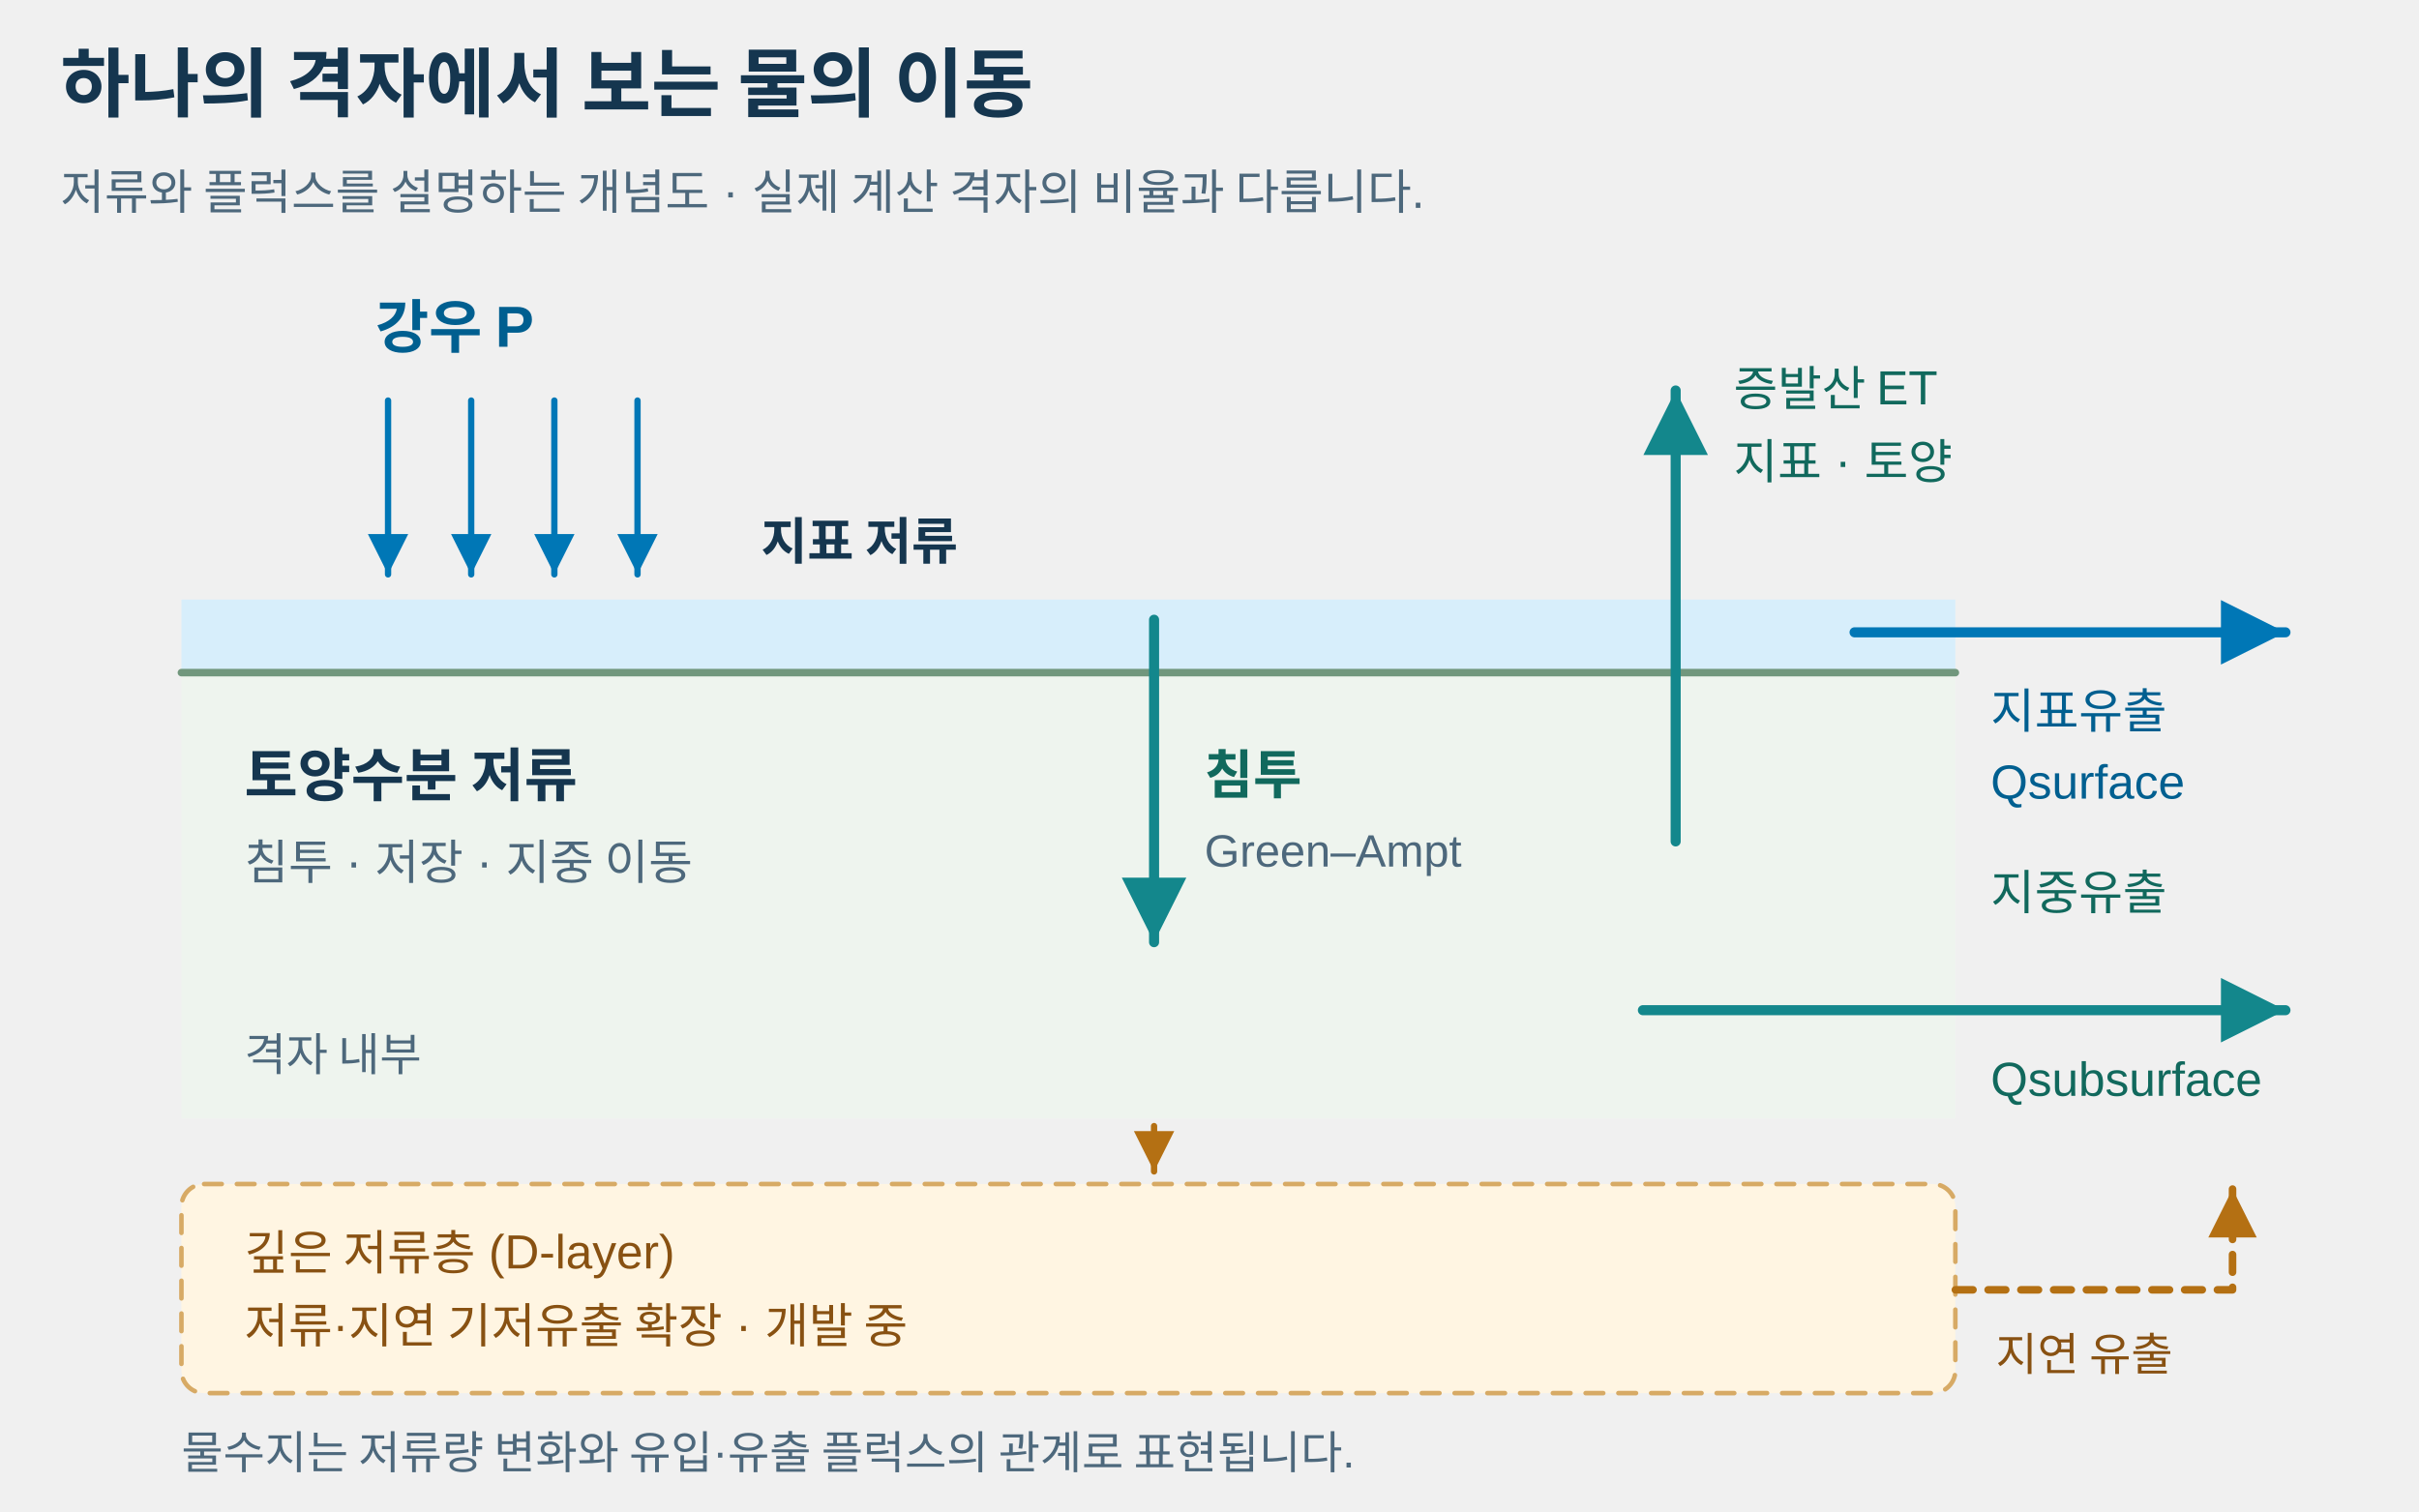
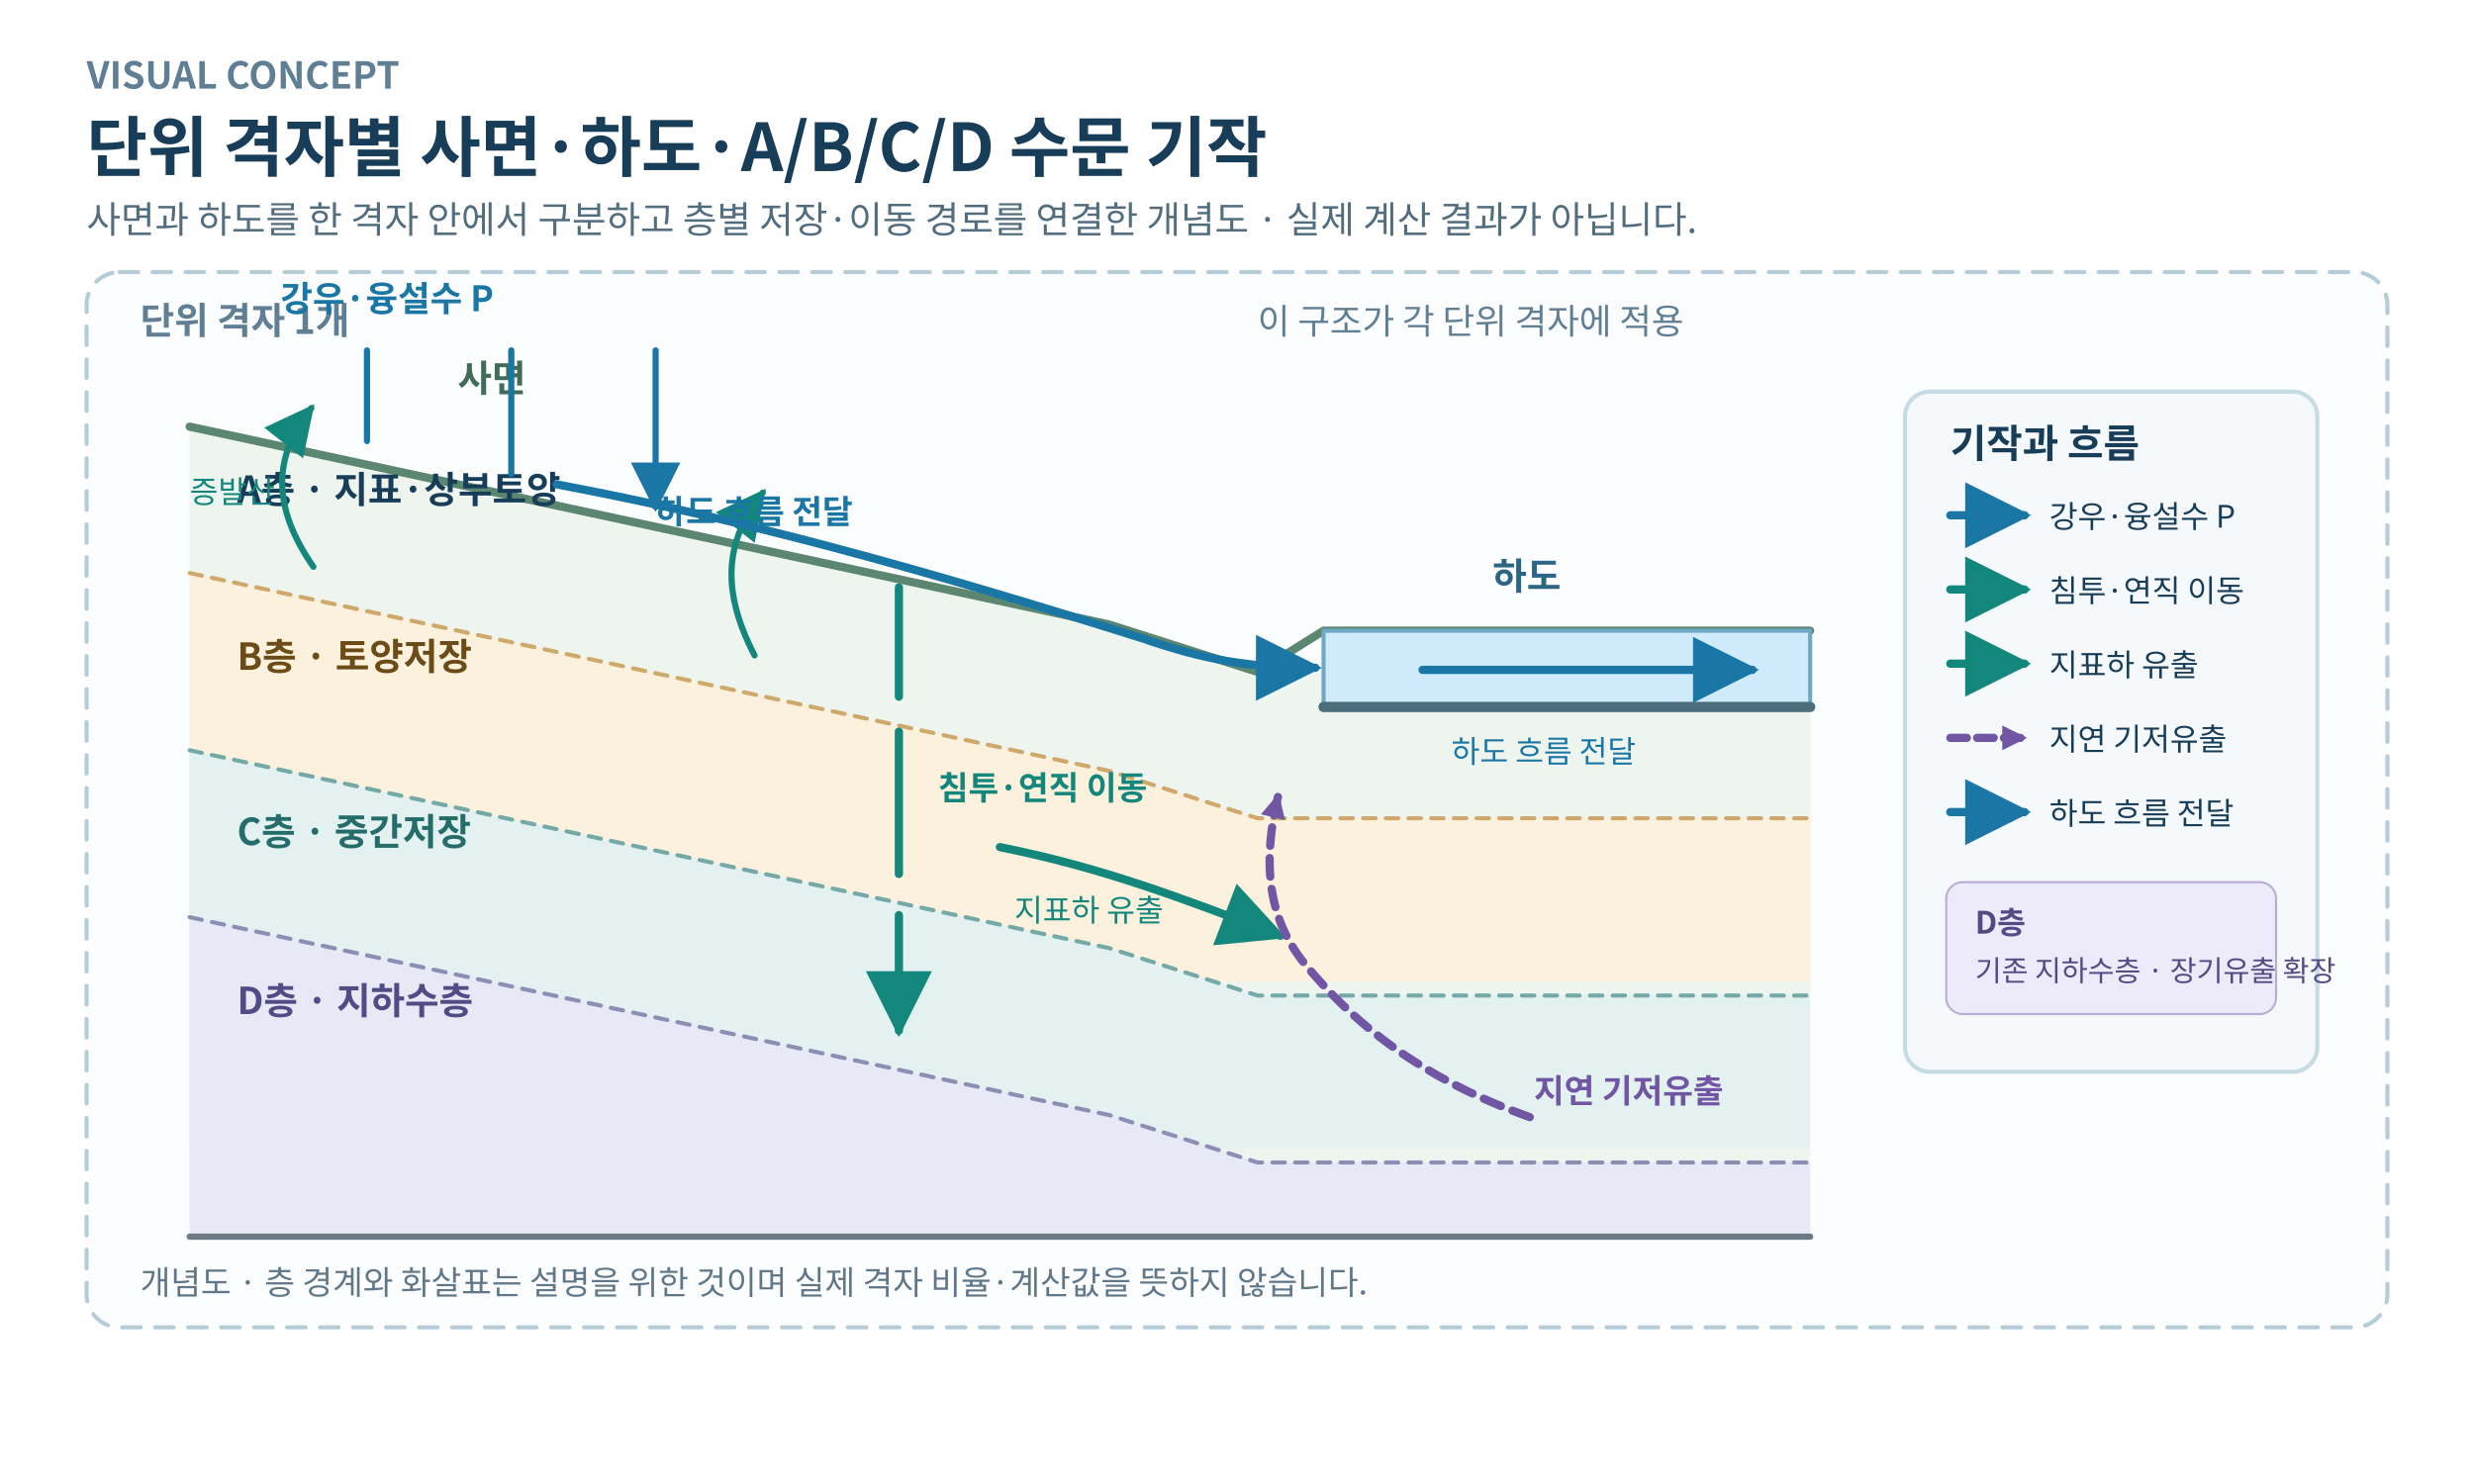
- <svg xmlns="http://www.w3.org/2000/svg" width="960" height="600" viewBox="0 0 960 600" role="img" aria-labelledby="grid-water-cycle-ko-title grid-water-cycle-ko-desc" lang="ko">
+ <svg xmlns="http://www.w3.org/2000/svg" width="1200" height="720" viewBox="0 0 1200 720" role="img" aria-labelledby="title desc" lang="ko">
  <defs>
-     <marker id="grid-water-cycle-ko-blue-arrow" viewBox="0 0 10 10" refX="9" refY="5" markerWidth="8" markerHeight="8" orient="auto-start-reverse">
-       <path d="M1 1 L9 5 L1 9 Z" fill="#0077b6" />
+     <marker id="arrow-blue-ko" viewBox="0 0 10 10" refX="9" refY="5" markerWidth="8" markerHeight="8" orient="auto">
+       <path d="M0 0 10 5 0 10Z" fill="#1976a5" />
    </marker>
-     <marker id="grid-water-cycle-ko-blue-back" viewBox="0 0 10 10" refX="9" refY="5" markerWidth="8" markerHeight="8" orient="auto-start-reverse">
-       <path d="M1 1 L9 5 L1 9 Z" fill="#0077b6" />
+     <marker id="arrow-teal-ko" viewBox="0 0 10 10" refX="9" refY="5" markerWidth="8" markerHeight="8" orient="auto">
+       <path d="M0 0 10 5 0 10Z" fill="#14877d" />
    </marker>
-     <marker id="grid-water-cycle-ko-teal-arrow" viewBox="0 0 10 10" refX="9" refY="5" markerWidth="8" markerHeight="8" orient="auto-start-reverse">
-       <path d="M1 1 L9 5 L1 9 Z" fill="#13878c" />
+     <marker id="arrow-amber-ko" viewBox="0 0 10 10" refX="9" refY="5" markerWidth="8" markerHeight="8" orient="auto">
+       <path d="M0 0 10 5 0 10Z" fill="#ad6c16" />
    </marker>
-     <marker id="grid-water-cycle-ko-teal-back" viewBox="0 0 10 10" refX="9" refY="5" markerWidth="8" markerHeight="8" orient="auto-start-reverse">
-       <path d="M1 1 L9 5 L1 9 Z" fill="#13878c" />
-     </marker>
-     <marker id="grid-water-cycle-ko-amber-arrow" viewBox="0 0 10 10" refX="9" refY="5" markerWidth="8" markerHeight="8" orient="auto-start-reverse">
-       <path d="M1 1 L9 5 L1 9 Z" fill="#b47013" />
-     </marker>
-     <marker id="grid-water-cycle-ko-amber-back" viewBox="0 0 10 10" refX="9" refY="5" markerWidth="8" markerHeight="8" orient="auto-start-reverse">
-       <path d="M1 1 L9 5 L1 9 Z" fill="#b47013" />
+     <marker id="arrow-purple-ko" viewBox="0 0 10 10" refX="9" refY="5" markerWidth="8" height="8" orient="auto">
+       <path d="M0 0 10 5 0 10Z" fill="#7056a3" />
    </marker>
  </defs>
-   <g font-family="Pretendard, Noto Sans KR, Malgun Gothic, Arial, sans-serif" stroke-linecap="round" stroke-linejoin="round">
-     <text x="24" y="44" font-size="30" font-weight="700" fill="#15364f" text-anchor="start">하나의 격자에서 보는 물의 이동</text>
-     <text x="24" y="83" font-size="19" font-weight="400" fill="#4d687c" text-anchor="start">저류와 플럭스를 설명하는 개념도 · 실제 계산 격자의 비율과 다릅니다.</text>
-     <rect x="72" y="267" width="704" height="177" rx="0" fill="#eef4ee" stroke="none" stroke-width="1.8" />
-     <rect x="72" y="238" width="704" height="29" rx="0" fill="#d7eefb" stroke="none" stroke-width="1.8" />
-     <path d="M72 267 H776" fill="none" stroke="#71977d" stroke-width="3" stroke-linecap="round" stroke-linejoin="round" />
-     <text x="97" y="316" font-size="23" font-weight="700" fill="#15364f" text-anchor="start">토양수분 저류</text>
-     <text x="97" y="349" font-size="19" font-weight="400" fill="#4d687c" text-anchor="start">침투 · 저장 · 지중 이동</text>
-     <text x="97" y="425" font-size="18" font-weight="400" fill="#4d687c" text-anchor="start">격자 내부</text>
-     <line x1="154" y1="159" x2="154" y2="228" stroke="#0077b6" stroke-width="2.5" marker-end="url(#grid-water-cycle-ko-blue-arrow)" />
-     <line x1="187" y1="159" x2="187" y2="228" stroke="#0077b6" stroke-width="2.5" marker-end="url(#grid-water-cycle-ko-blue-arrow)" />
-     <line x1="220" y1="159" x2="220" y2="228" stroke="#0077b6" stroke-width="2.5" marker-end="url(#grid-water-cycle-ko-blue-arrow)" />
-     <line x1="253" y1="159" x2="253" y2="228" stroke="#0077b6" stroke-width="2.5" marker-end="url(#grid-water-cycle-ko-blue-arrow)" />
-     <text x="149" y="138" font-size="23" font-weight="700" fill="#005f90" text-anchor="start">강우 P</text>
-     <line x1="458" y1="246" x2="458" y2="374" stroke="#13878c" stroke-width="4" marker-end="url(#grid-water-cycle-ko-teal-arrow)" />
-     <text x="478" y="315" font-size="21" font-weight="700" fill="#11695d" text-anchor="start">침투</text>
-     <text x="478" y="344" font-size="18" font-weight="400" fill="#4d687c" text-anchor="start">Green–Ampt</text>
-     <line x1="665" y1="334" x2="665" y2="155" stroke="#13878c" stroke-width="4" marker-end="url(#grid-water-cycle-ko-teal-arrow)" />
-     <text x="688" y="161" font-size="19" font-weight="400" fill="#11695d" text-anchor="start">증발산 ET</text>
-     <text x="688" y="190" font-size="19" font-weight="400" fill="#11695d" text-anchor="start">지표 · 토양</text>
-     <text x="302" y="222" font-size="20" font-weight="700" fill="#15364f" text-anchor="start">지표 저류</text>
-     <line x1="736" y1="251" x2="907" y2="251" stroke="#0077b6" stroke-width="4" marker-end="url(#grid-water-cycle-ko-blue-arrow)" />
-     <text x="790" y="289" font-size="19" font-weight="400" fill="#005f90" text-anchor="start">지표유출</text>
-     <text x="790" y="317" font-size="19" font-weight="400" fill="#005f90" text-anchor="start">Qsurface</text>
-     <line x1="652" y1="401" x2="907" y2="401" stroke="#13878c" stroke-width="4" marker-end="url(#grid-water-cycle-ko-teal-arrow)" />
-     <text x="790" y="361" font-size="19" font-weight="400" fill="#11695d" text-anchor="start">지중유출</text>
-     <text x="790" y="435" font-size="19" font-weight="400" fill="#11695d" text-anchor="start">Qsubsurface</text>
-     <rect x="72" y="470" width="704" height="83" rx="9" fill="#fff5e2" stroke="#d7aa65" stroke-width="1.8" stroke-dasharray="7 6" />
-     <text x="97" y="504" font-size="19" font-weight="400" fill="#885112" text-anchor="start">깊은 저류층 (D-layer)</text>
-     <text x="97" y="533" font-size="19" font-weight="400" fill="#885112" text-anchor="start">저류·지연 기저유출 확장 · 개발 중</text>
-     <line x1="458" y1="447" x2="458" y2="465" stroke="#b47013" stroke-width="2.5" stroke-dasharray="6 6" marker-end="url(#grid-water-cycle-ko-amber-arrow)" />
-     <path d="M776 512 H886 V472" fill="none" stroke="#b47013" stroke-width="3" stroke-dasharray="7 6" marker-end="url(#grid-water-cycle-ko-amber-arrow)" stroke-linecap="round" stroke-linejoin="round" />
-     <text x="792" y="544" font-size="18" font-weight="400" fill="#885112" text-anchor="start">지연 유출</text>
-     <text x="72" y="583" font-size="18" font-weight="400" fill="#4d687c" text-anchor="start">물수지는 저류량 변화와 유입·유출 플럭스의 관계로 표현됩니다.</text>
+   <g font-family="Noto Sans CJK KR, Noto Sans KR, Pretendard, Malgun Gothic, Arial, sans-serif" stroke-linecap="round" stroke-linejoin="round">
+     <rect width="1200" height="720" fill="#fff" />
+     <text x="42" y="43" font-size="18" font-weight="700" fill="#607f94">VISUAL CONCEPT</text>
+     <text x="42" y="83" font-size="32" font-weight="750" fill="#173d59">단위 격자별 사면·하도·A/B/C/D 수문 기작</text>
+     <text x="42" y="113" font-size="18" fill="#526d7e">사면과 하도를 한 격자 안에서 구분하고 층별 저장·이동 경로를 연결한 개념도 · 실제 계산 결과가 아닙니다.</text>
+     <rect x="42" y="132" width="1116" height="512" rx="16" fill="#fbfdfe" stroke="#b7ccd9" stroke-width="2" stroke-dasharray="9 7" />
+     <text x="68" y="162" font-size="18" font-weight="700" fill="#607f94">단위 격자 1개</text>
+     <text x="610" y="162" font-size="17" fill="#607f94">이 구조가 각 단위 격자에 적용</text>
+     <path d="M92 207 L408 275 L538 303 L610 326 L878 326 L878 600 L92 600 Z" fill="#eef5ef" stroke="none" />
+     <path d="M92 278 L408 346 L538 374 L610 397 L878 397 L878 476 L92 476 Z" fill="#fbf1dc" stroke="none" />
+     <path d="M92 364 L408 432 L538 460 L610 483 L878 483 L878 557 L92 557 Z" fill="#e4f1f1" stroke="none" />
+     <path d="M92 445 L408 513 L538 541 L610 564 L878 564 L878 600 L92 600 Z" fill="#e7e9f6" stroke="none" />
+     <path d="M92 207 L408 275 L538 303 L610 326 L642 306 L878 306" fill="none" stroke="#5b866f" stroke-width="4" />
+     <path d="M642 306 L878 306 L878 343 L642 343 Z" fill="#cfeafb" stroke="#6fa8c5" stroke-width="2" />
+     <path d="M642 343 L878 343" fill="none" stroke="#4c6d7b" stroke-width="5" />
+     <path d="M92 600 L878 600" fill="none" stroke="#6b7a84" stroke-width="3" />
+     <path d="M92 278 L408 346 L538 374 L610 397 L878 397" fill="none" stroke="#cfa96c" stroke-width="2" stroke-dasharray="6 5" />
+     <path d="M92 364 L408 432 L538 460 L610 483 L878 483" fill="none" stroke="#75a9a7" stroke-width="2" stroke-dasharray="6 5" />
+     <path d="M92 445 L408 513 L538 541 L610 564 L878 564" fill="none" stroke="#8c8eb4" stroke-width="2" stroke-dasharray="6 5" />
+     <text x="115" y="244" font-size="18" font-weight="700" fill="#173d59">A층 · 지표·상부토양</text>
+     <text x="115" y="325" font-size="18" font-weight="700" fill="#6b4c16">B층 · 토양저장</text>
+     <text x="115" y="410" font-size="18" font-weight="700" fill="#246d6a">C층 · 중간저장</text>
+     <text x="115" y="492" font-size="18" font-weight="700" fill="#534b85">D층 · 지하수층</text>
+     <text x="222" y="190" font-size="18" font-weight="700" fill="#426c57">사면</text>
+     <text x="724" y="286" font-size="18" font-weight="700" fill="#2c6684">하도</text>
+     <path d="M178 170 V214 M248 170 V230 M318 170 V246" fill="none" stroke="#1976a5" stroke-width="3" marker-end="url(#arrow-blue-ko)" />
+     <text x="136" y="151" font-size="17" font-weight="700" fill="#1976a5">강우·융설수 P</text>
+     <path d="M152 275 C132 246 132 222 151 198" fill="none" stroke="#14877d" stroke-width="3" marker-end="url(#arrow-teal-ko)" />
+     <path d="M366 318 C350 287 351 263 370 239" fill="none" stroke="#14877d" stroke-width="3" marker-end="url(#arrow-teal-ko)" />
+     <text x="92" y="244" font-size="15" fill="#14877d">증발산</text>
+     <path d="M270 235 C360 252 444 275 555 310 C584 320 606 324 638 324" fill="none" stroke="#1976a5" stroke-width="4" marker-end="url(#arrow-blue-ko)" />
+     <text x="318" y="254" font-size="16" font-weight="700" fill="#1976a5">하도 흐름 전달</text>
+     <path d="M436 285 V338 M436 355 V424 M436 444 V500" fill="none" stroke="#14877d" stroke-width="4" marker-end="url(#arrow-teal-ko)" />
+     <text x="455" y="388" font-size="16" font-weight="700" fill="#14877d">침투·연직 이동</text>
+     <path d="M485 411 C535 421 574 436 621 454" fill="none" stroke="#14877d" stroke-width="4" marker-end="url(#arrow-teal-ko)" />
+     <text x="492" y="447" font-size="15" fill="#14877d">지표하 유출</text>
+     <path d="M742 542 C700 527 664 505 634 469 C617 449 611 423 620 386" fill="none" stroke="#7056a3" stroke-width="4" stroke-dasharray="9 6" marker-end="url(#arrow-purple-ko)" />
+     <text x="744" y="535" font-size="16" font-weight="700" fill="#7056a3">지연 기저유출</text>
+     <path d="M690 325 H850" fill="none" stroke="#1976a5" stroke-width="4" marker-end="url(#arrow-blue-ko)" />
+     <text x="704" y="370" font-size="15" fill="#1976a5">하도 흐름 전달</text>
+     <rect x="924" y="190" width="200" height="330" rx="12" fill="#f5f9fb" stroke="#c7dbe5" stroke-width="2" />
+     <text x="946" y="222" font-size="19" font-weight="700" fill="#173d59">기작과 흐름</text>
+     <line x1="946" y1="250" x2="982" y2="250" stroke="#1976a5" stroke-width="4" marker-end="url(#arrow-blue-ko)" />
+     <text x="994" y="256" font-size="15" fill="#173d59">강우·융설수 P</text>
+     <line x1="946" y1="286" x2="982" y2="286" stroke="#14877d" stroke-width="4" marker-end="url(#arrow-teal-ko)" />
+     <text x="994" y="292" font-size="15" fill="#173d59">침투·연직 이동</text>
+     <line x1="946" y1="322" x2="982" y2="322" stroke="#14877d" stroke-width="4" marker-end="url(#arrow-teal-ko)" />
+     <text x="994" y="328" font-size="15" fill="#173d59">지표하 유출</text>
+     <line x1="946" y1="358" x2="982" y2="358" stroke="#7056a3" stroke-width="4" stroke-dasharray="8 5" marker-end="url(#arrow-purple-ko)" />
+     <text x="994" y="364" font-size="15" fill="#173d59">지연 기저유출</text>
+     <line x1="946" y1="394" x2="982" y2="394" stroke="#1976a5" stroke-width="4" marker-end="url(#arrow-blue-ko)" />
+     <text x="994" y="400" font-size="15" fill="#173d59">하도 흐름 전달</text>
+     <rect x="944" y="428" width="160" height="64" rx="8" fill="#edeafa" stroke="#b8acd5" />
+     <text x="958" y="453" font-size="15" font-weight="700" fill="#534b85">D층</text>
+     <text x="958" y="476" font-size="14" fill="#534b85">기존 지하수층 · 장기유출 확장</text>
+     <text x="68" y="628" font-size="16" fill="#607789">개념도 · 층 경계와 화살표는 설명을 위한 것이며 실제 격자 비율·계산값을 뜻하지 않습니다.</text>
  </g>
</svg>
